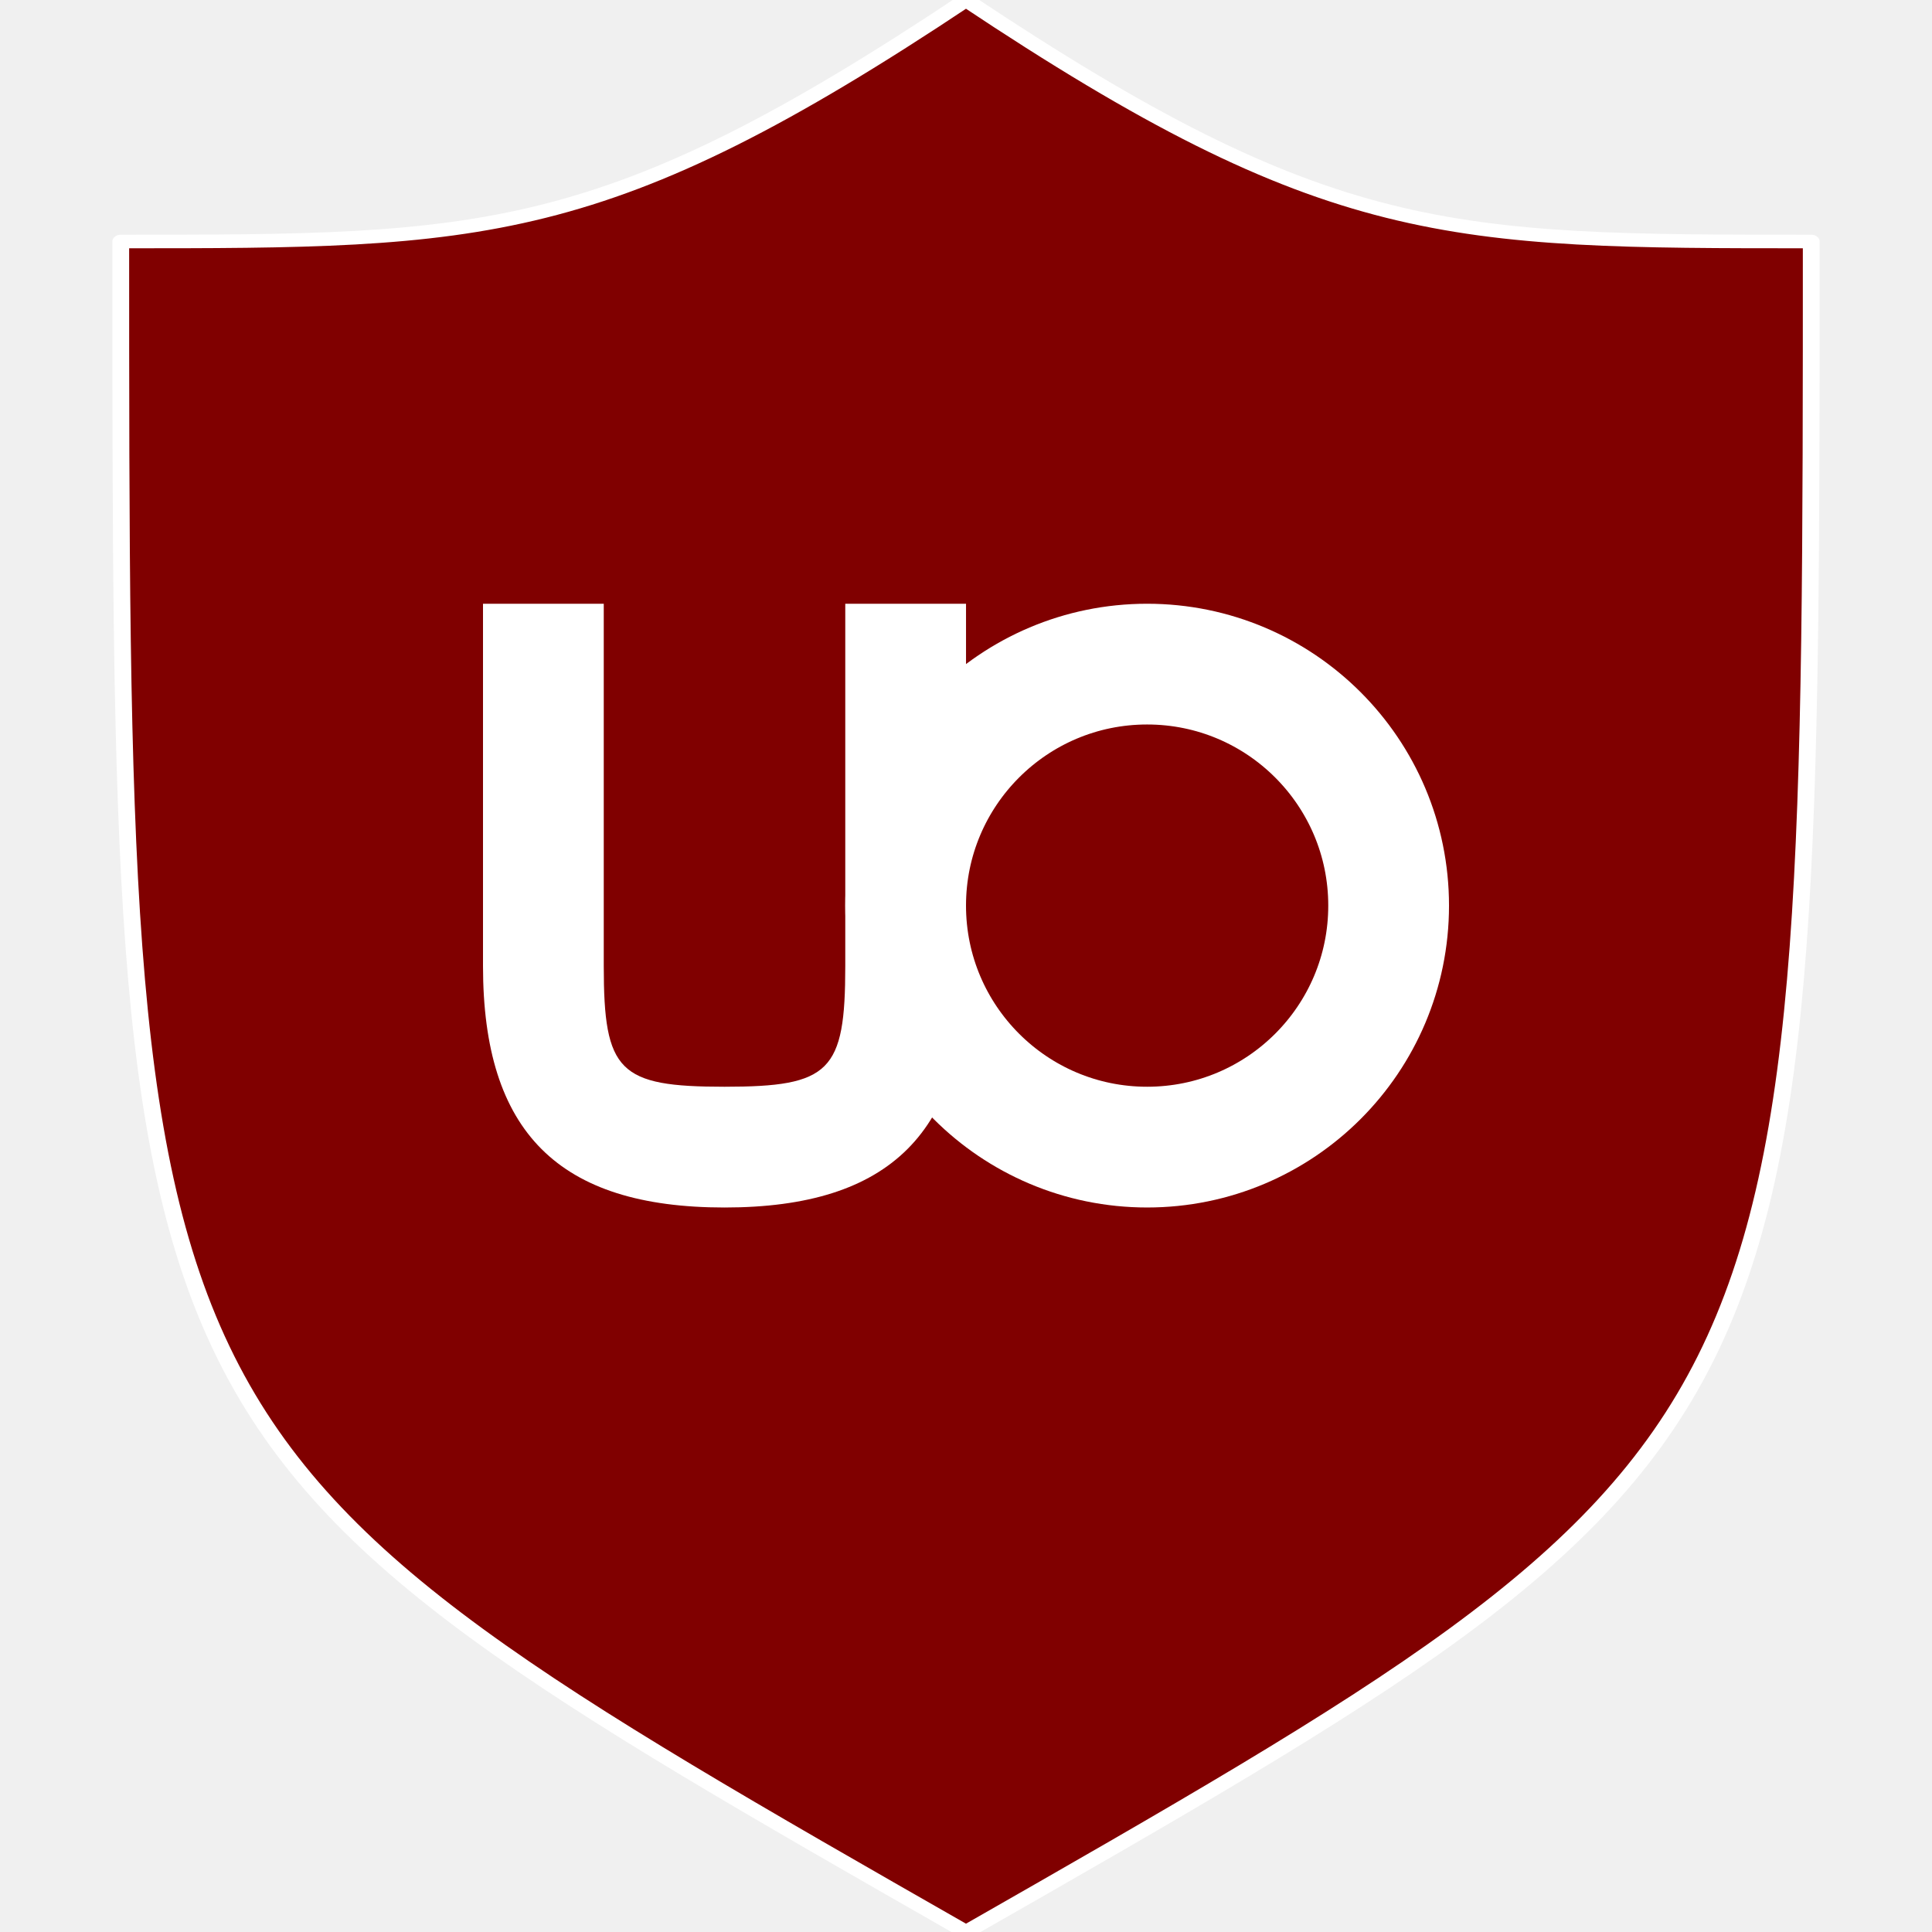
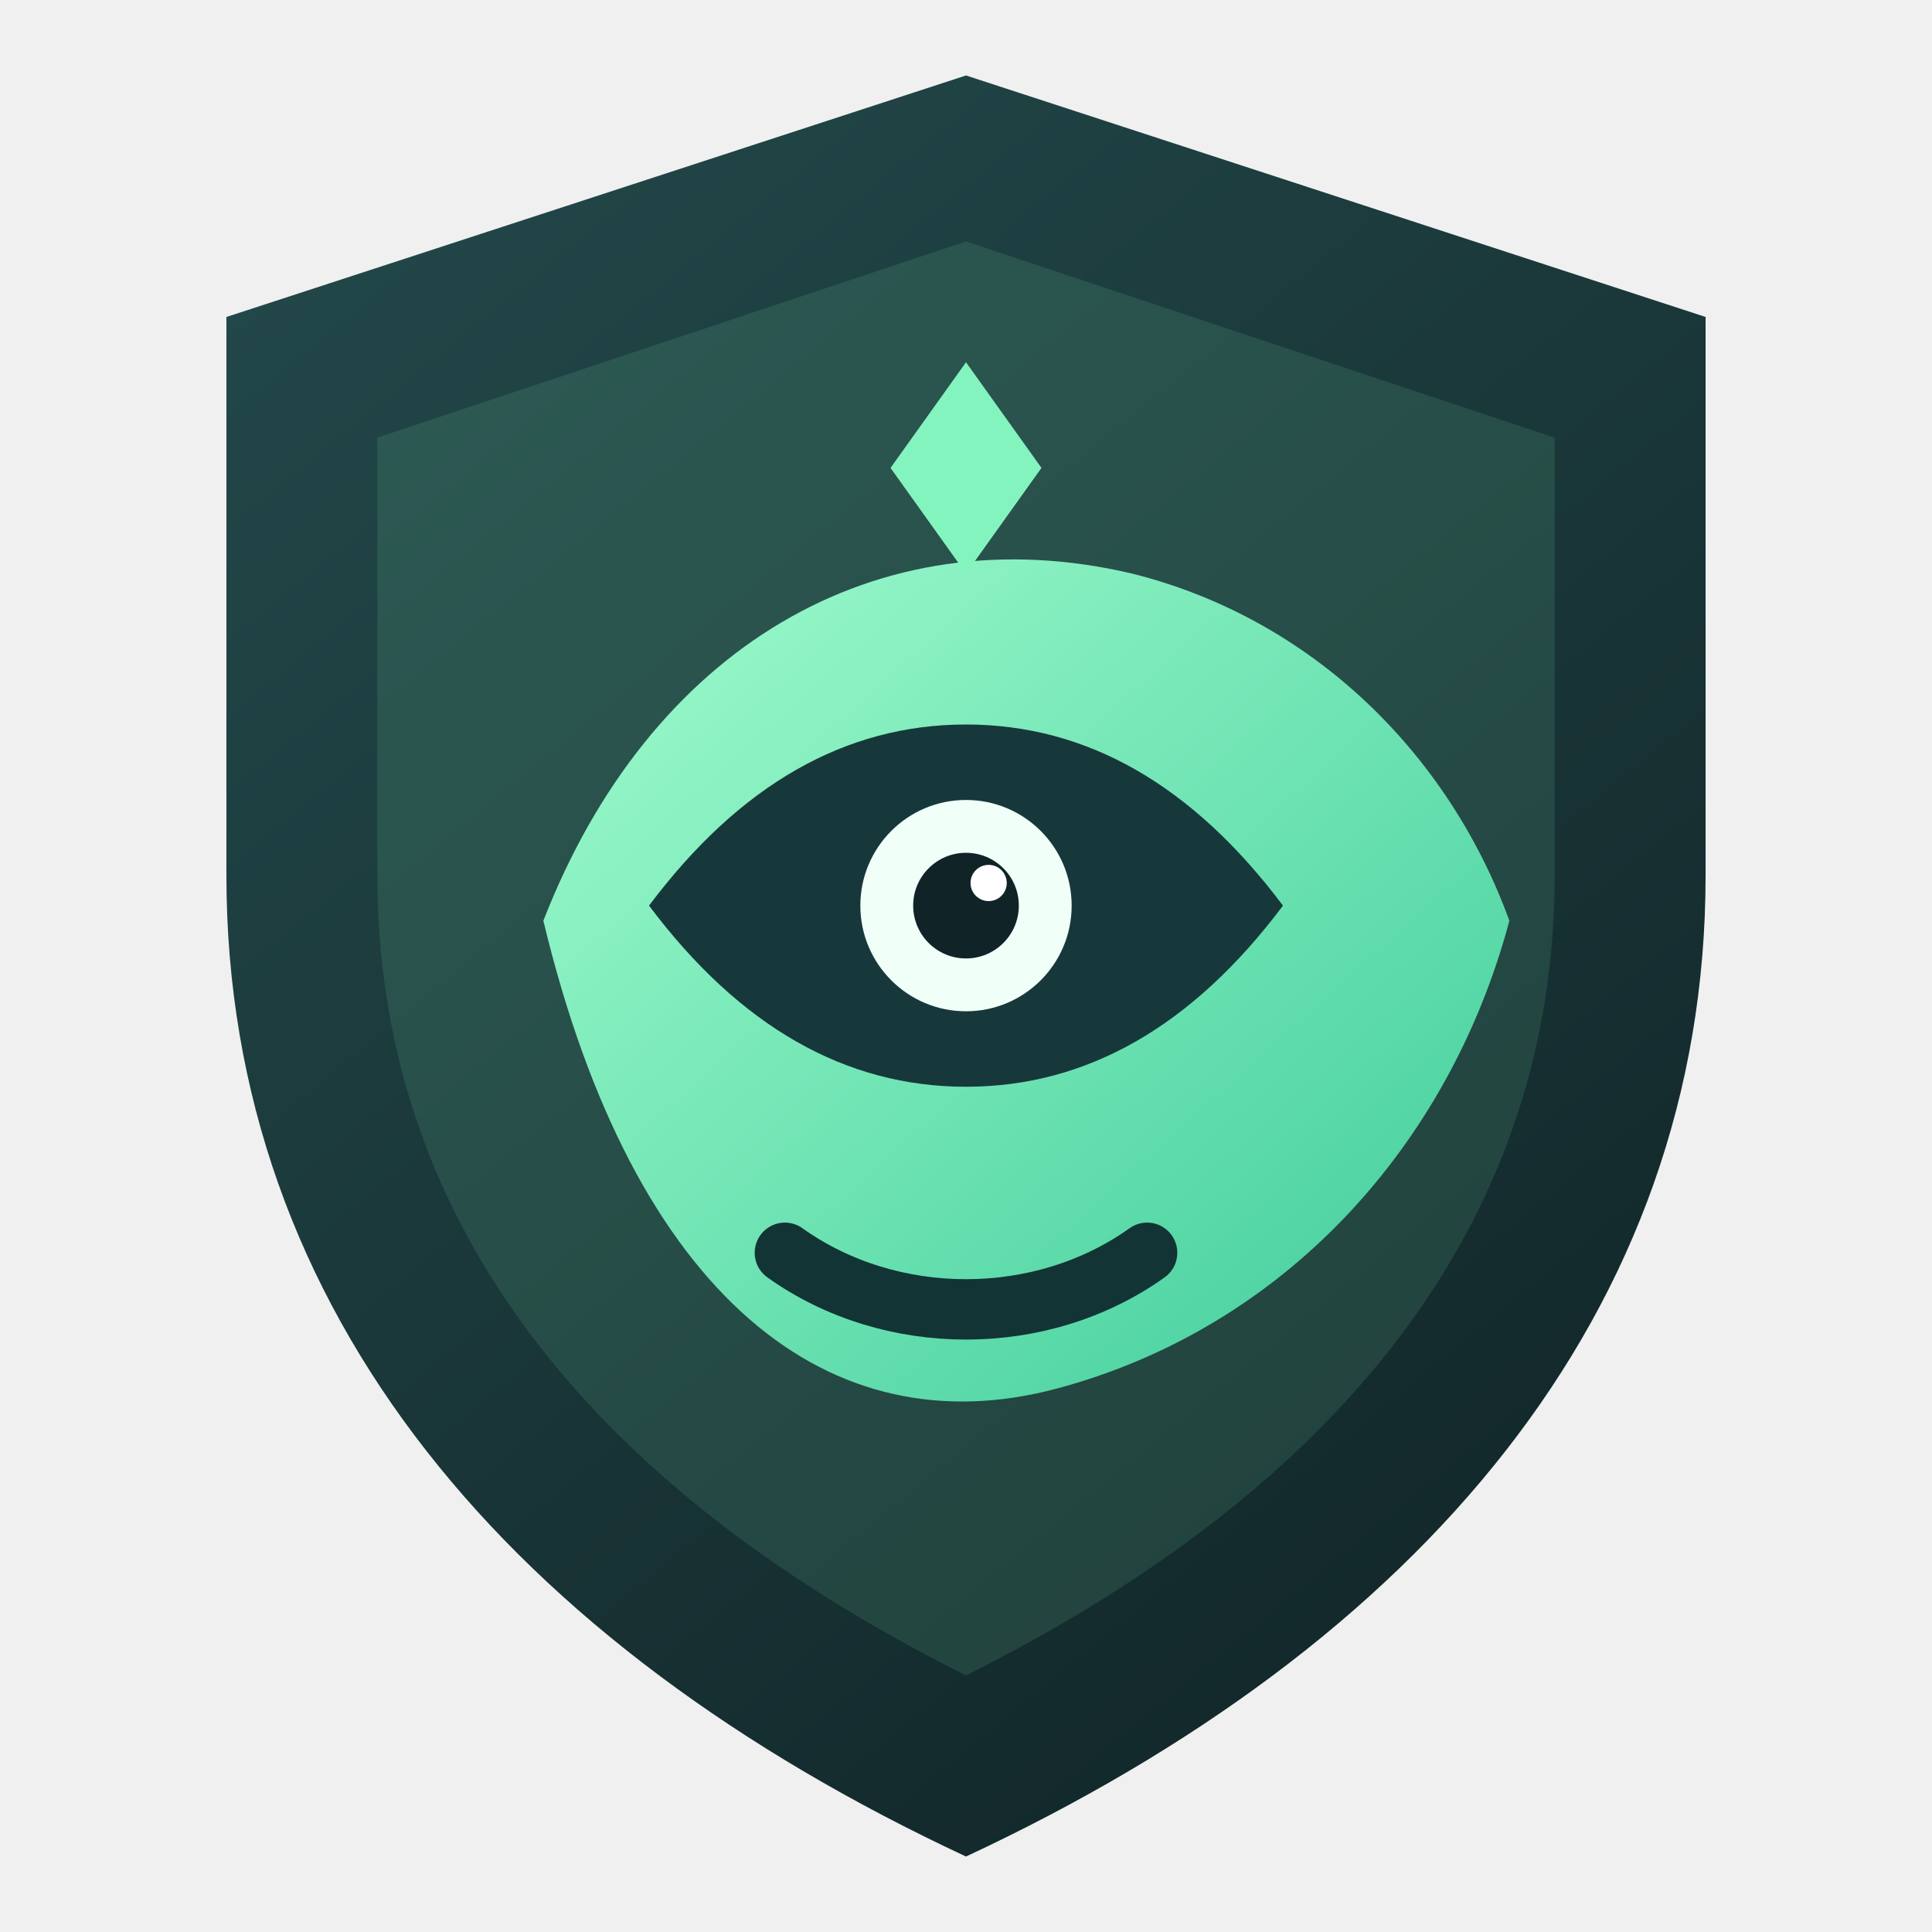
- <svg xmlns="http://www.w3.org/2000/svg" version="1.1" viewBox="0 0 128 128" height="128" width="128">
-   <g style="display:inline;opacity:1">
-     <g style="fill:#800000;fill-opacity:1;stroke:#ffffff;stroke-width:1.621;stroke-linecap:round;stroke-miterlimit:4;stroke-opacity:1;stroke-dasharray:none;display:inline" transform="matrix(0.6778654,0,0,0.5614183,-241.0754,-247.2771)" />
-     <g transform="matrix(-0.6945203,0,0,0.5610969,375.0296,-247.4295)" style="fill:#800000;fill-opacity:1;stroke:#ffffff;stroke-width:1.602;stroke-linecap:round;stroke-miterlimit:4;stroke-opacity:1;stroke-dasharray:none;display:inline;stroke-linejoin:round">
-       <path d="m 447.834,669.099 c -80.631,-57.031 -80.631,-57.031 -80.631,-199.609 34.556,0 46.075,0 80.631,-28.516 m 0,228.125 c 80.631,-57.031 80.631,-57.031 80.631,-199.609 -34.556,0 -46.075,0 -80.631,-28.516" style="fill:#800000;fill-opacity:1;fill-rule:nonzero;stroke:#ffffff;stroke-width:1.602;stroke-linecap:round;stroke-linejoin:round;stroke-miterlimit:4;stroke-opacity:1;stroke-dasharray:none" />
-     </g>
-   </g>
-   <g transform="translate(-17.87255,-17.32535)" style="display:inline">
-     <ellipse transform="matrix(1.333333,0,0,1.333333,-42.29086,-31.10846)" ry="12" rx="12" cy="81.325" cx="102.123" style="fill:none;stroke:#ffffff;stroke-width:6;stroke-miterlimit:4;stroke-opacity:1;stroke-dasharray:none;display:inline;" />
-     <g style="fill:#ffffff;fill-opacity:1;stroke:#ffffff;stroke-width:2;stroke-miterlimit:4;stroke-opacity:1;stroke-dasharray:none" transform="scale(1.001803,0.9982007)">
-       <path d="m 81.725,81.472 c 0,11.02 -4.991,16.029 -15.971,16.029 -10.98,0 -15.971,-5.009 -15.971,-16.029 l 0,-24.043 7.986,0 0,24.043 c 0,7.013 0.998,8.014 7.986,8.014 6.987,0 7.986,-1.002 7.986,-8.014 l 0,-24.043 7.986,0 z" style="fill:#ffffff;stroke:#ffffff;stroke-width:0;stroke-linecap:square;stroke-linejoin:miter;stroke-miterlimit:4;stroke-dasharray:none;" />
-     </g>
-   </g>
+ <svg xmlns="http://www.w3.org/2000/svg" viewBox="0 0 128 128" role="img" aria-labelledby="title desc">
+   <defs>
+     <linearGradient id="shield" x1="18" y1="8" x2="110" y2="120" gradientUnits="userSpaceOnUse">
+       <stop stop-color="#23494a" />
+       <stop offset="1" stop-color="#102326" />
+     </linearGradient>
+     <linearGradient id="kiwi" x1="35" y1="30" x2="96" y2="98" gradientUnits="userSpaceOnUse">
+       <stop stop-color="#a7ffd1" />
+       <stop offset="1" stop-color="#3ecb9a" />
+     </linearGradient>
+   </defs>
+   <path fill="url(#shield)" d="M64 5 113 21v37c0 29-19 51-49 65C34 109 15 87 15 58V21L64 5Z" />
+   <path fill="#84f4bf" d="M64 16 103 29v29c0 22-13 40-39 53-26-13-39-31-39-53V29l39-13Z" opacity=".12" />
+   <path fill="url(#kiwi)" d="M36 61c7-18 22-27 39-23 12 3 21 12 25 23-4 15-15 27-30 31-15 4-28-6-34-31Z" />
+   <path fill="#17383a" d="M43 60c6-8 13-12 21-12s15 4 21 12c-6 8-13 12-21 12s-15-4-21-12Z" />
+   <circle cx="64" cy="60" r="7" fill="#f1fff9" />
+   <circle cx="64" cy="60" r="3.5" fill="#102326" />
+   <circle cx="65.5" cy="58.5" r="1.2" fill="#fff" />
+   <path fill="none" stroke="#123435" stroke-linecap="round" stroke-width="4" d="M52 83c7 5 17 5 24 0" />
+   <path fill="#84f4bf" d="m64 24 5 7-5 7-5-7 5-7Z" />
</svg>
